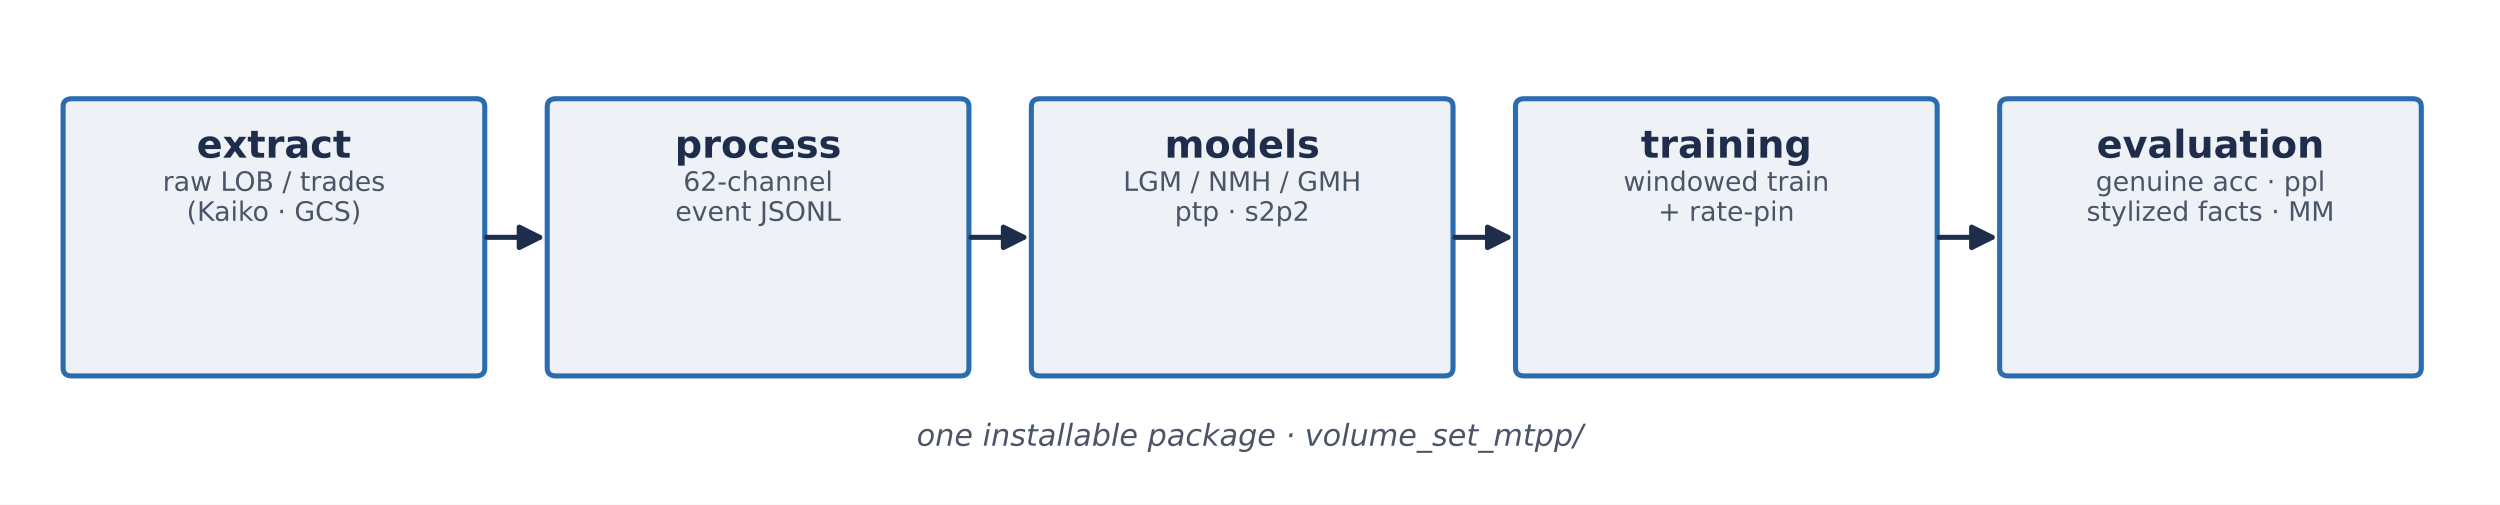
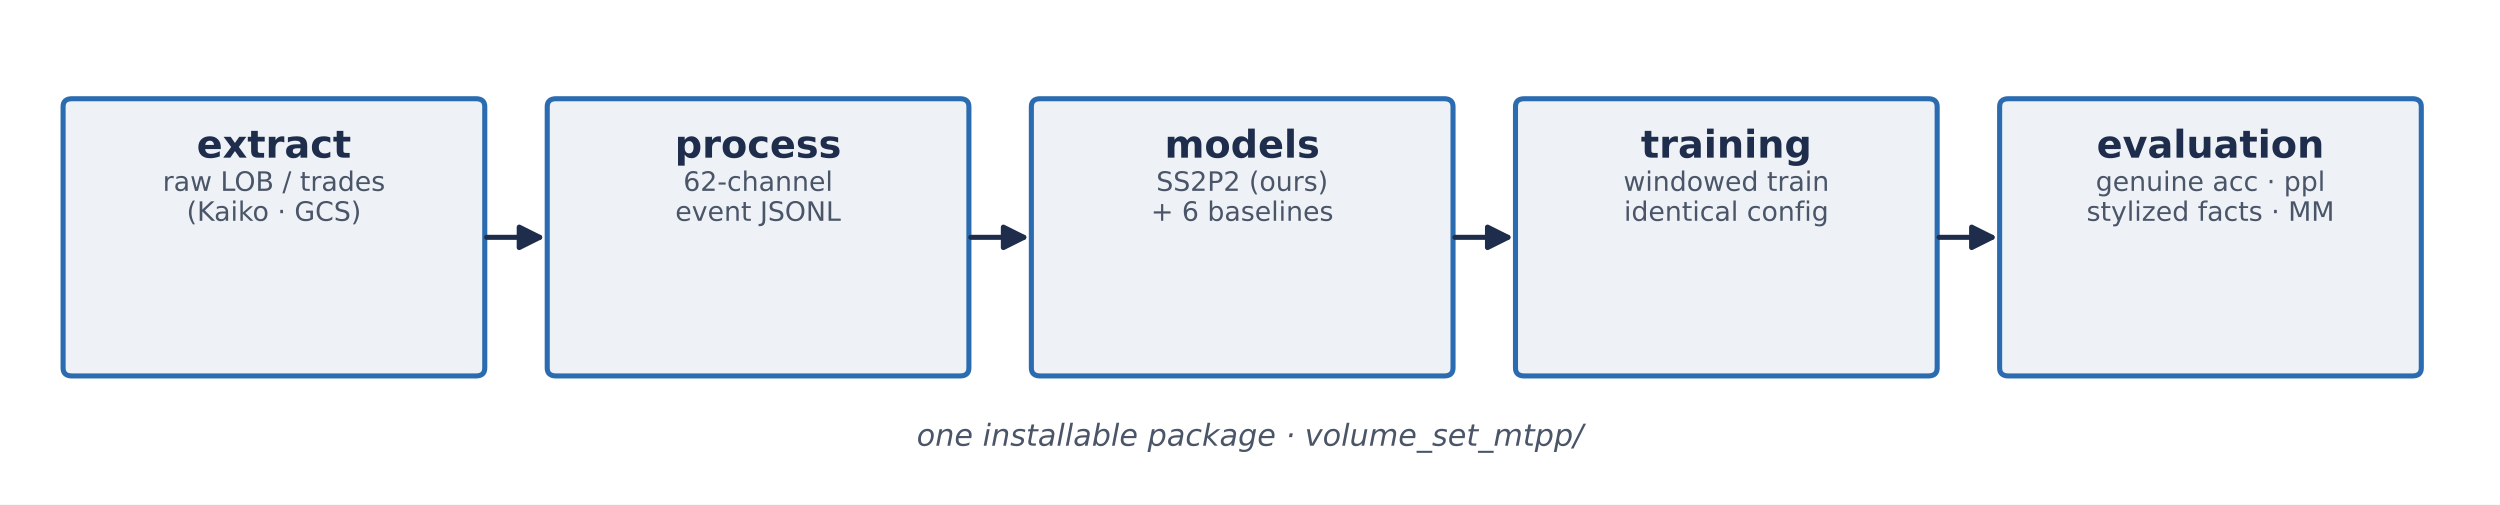
<svg xmlns="http://www.w3.org/2000/svg" width="784.8pt" height="158.4pt" viewBox="0 0 784.8 158.4" version="1.1">
  <defs>
    <style type="text/css">*{stroke-linejoin: round; stroke-linecap: butt}</style>
  </defs>
  <g id="figure_1">
    <g id="patch_1">
      <path d="M 0 158.4  L 784.8 158.4  L 784.8 0  L 0 0  z " style="fill: #ffffff" />
    </g>
    <g id="axes_1">
      <g id="patch_2">
-         <path d="M 22.608 118.017  L 149.374 118.017  Q 152.175 118.017 152.175 115.513  L 152.175 33.496  Q 152.175 30.991 149.374 30.991  L 22.608 30.991  Q 19.807 30.991 19.807 33.496  L 19.807 115.513  Q 19.807 118.017 22.608 118.017  z " clip-path="url(#p5409171f27)" style="fill: #eef2f7; stroke: #2b6cb0; stroke-width: 1.6; stroke-linejoin: miter" />
+         <path d="M 22.608 118.017  L 149.374 118.017  Q 152.175 118.017 152.175 115.513  L 152.175 33.496  Q 152.175 30.991 149.374 30.991  L 22.608 30.991  Q 19.807 30.991 19.807 33.496  L 19.807 115.513  Q 19.807 118.017 22.608 118.017  z " clip-path="url(#p2821964b73)" style="fill: #eef2f7; stroke: #2b6cb0; stroke-width: 1.6; stroke-linejoin: miter" />
      </g>
      <g id="patch_3">
-         <path d="M 152.774 74.504  Q 161.981 74.504 169.399 74.504  " clip-path="url(#p5409171f27)" style="fill: none; stroke: #1f2d4d; stroke-width: 1.6; stroke-linecap: round" />
-         <path d="M 162.999 71.304  L 169.399 74.504  L 162.999 77.704  z " clip-path="url(#p5409171f27)" style="fill: #1f2d4d; stroke: #1f2d4d; stroke-width: 1.6; stroke-linecap: round" />
+         <path d="M 152.774 74.504  Q 161.981 74.504 169.399 74.504  " clip-path="url(#p2821964b73)" style="fill: none; stroke: #1f2d4d; stroke-width: 1.6; stroke-linecap: round" />
+         <path d="M 162.999 71.304  L 169.399 74.504  L 162.999 77.704  z " clip-path="url(#p2821964b73)" style="fill: #1f2d4d; stroke: #1f2d4d; stroke-width: 1.6; stroke-linecap: round" />
      </g>
      <g id="patch_4">
-         <path d="M 174.587 118.017  L 301.353 118.017  Q 304.154 118.017 304.154 115.513  L 304.154 33.496  Q 304.154 30.991 301.353 30.991  L 174.587 30.991  Q 171.785 30.991 171.785 33.496  L 171.785 115.513  Q 171.785 118.017 174.587 118.017  z " clip-path="url(#p5409171f27)" style="fill: #eef2f7; stroke: #2b6cb0; stroke-width: 1.6; stroke-linejoin: miter" />
+         <path d="M 174.587 118.017  L 301.353 118.017  Q 304.154 118.017 304.154 115.513  L 304.154 33.496  Q 304.154 30.991 301.353 30.991  L 174.587 30.991  Q 171.785 30.991 171.785 33.496  L 171.785 115.513  Q 171.785 118.017 174.587 118.017  z " clip-path="url(#p2821964b73)" style="fill: #eef2f7; stroke: #2b6cb0; stroke-width: 1.6; stroke-linejoin: miter" />
      </g>
      <g id="patch_5">
-         <path d="M 304.753 74.504  Q 313.96 74.504 321.378 74.504  " clip-path="url(#p5409171f27)" style="fill: none; stroke: #1f2d4d; stroke-width: 1.6; stroke-linecap: round" />
-         <path d="M 314.978 71.304  L 321.378 74.504  L 314.978 77.704  z " clip-path="url(#p5409171f27)" style="fill: #1f2d4d; stroke: #1f2d4d; stroke-width: 1.6; stroke-linecap: round" />
+         <path d="M 304.753 74.504  Q 313.96 74.504 321.378 74.504  " clip-path="url(#p2821964b73)" style="fill: none; stroke: #1f2d4d; stroke-width: 1.6; stroke-linecap: round" />
+         <path d="M 314.978 71.304  L 321.378 74.504  L 314.978 77.704  z " clip-path="url(#p2821964b73)" style="fill: #1f2d4d; stroke: #1f2d4d; stroke-width: 1.6; stroke-linecap: round" />
      </g>
      <g id="patch_6">
-         <path d="M 326.566 118.017  L 453.332 118.017  Q 456.133 118.017 456.133 115.513  L 456.133 33.496  Q 456.133 30.991 453.332 30.991  L 326.566 30.991  Q 323.764 30.991 323.764 33.496  L 323.764 115.513  Q 323.764 118.017 326.566 118.017  z " clip-path="url(#p5409171f27)" style="fill: #eef2f7; stroke: #2b6cb0; stroke-width: 1.6; stroke-linejoin: miter" />
+         <path d="M 326.566 118.017  L 453.332 118.017  Q 456.133 118.017 456.133 115.513  L 456.133 33.496  Q 456.133 30.991 453.332 30.991  L 326.566 30.991  Q 323.764 30.991 323.764 33.496  L 323.764 115.513  Q 323.764 118.017 326.566 118.017  z " clip-path="url(#p2821964b73)" style="fill: #eef2f7; stroke: #2b6cb0; stroke-width: 1.6; stroke-linejoin: miter" />
      </g>
      <g id="patch_7">
-         <path d="M 456.732 74.504  Q 465.939 74.504 473.357 74.504  " clip-path="url(#p5409171f27)" style="fill: none; stroke: #1f2d4d; stroke-width: 1.6; stroke-linecap: round" />
-         <path d="M 466.957 71.304  L 473.357 74.504  L 466.957 77.704  z " clip-path="url(#p5409171f27)" style="fill: #1f2d4d; stroke: #1f2d4d; stroke-width: 1.6; stroke-linecap: round" />
+         <path d="M 456.732 74.504  Q 465.939 74.504 473.357 74.504  " clip-path="url(#p2821964b73)" style="fill: none; stroke: #1f2d4d; stroke-width: 1.6; stroke-linecap: round" />
+         <path d="M 466.957 71.304  L 473.357 74.504  L 466.957 77.704  z " clip-path="url(#p2821964b73)" style="fill: #1f2d4d; stroke: #1f2d4d; stroke-width: 1.6; stroke-linecap: round" />
      </g>
      <g id="patch_8">
-         <path d="M 478.545 118.017  L 605.311 118.017  Q 608.112 118.017 608.112 115.513  L 608.112 33.496  Q 608.112 30.991 605.311 30.991  L 478.545 30.991  Q 475.743 30.991 475.743 33.496  L 475.743 115.513  Q 475.743 118.017 478.545 118.017  z " clip-path="url(#p5409171f27)" style="fill: #eef2f7; stroke: #2b6cb0; stroke-width: 1.6; stroke-linejoin: miter" />
+         <path d="M 478.545 118.017  L 605.311 118.017  Q 608.112 118.017 608.112 115.513  L 608.112 33.496  Q 608.112 30.991 605.311 30.991  L 478.545 30.991  Q 475.743 30.991 475.743 33.496  L 475.743 115.513  Q 475.743 118.017 478.545 118.017  z " clip-path="url(#p2821964b73)" style="fill: #eef2f7; stroke: #2b6cb0; stroke-width: 1.6; stroke-linejoin: miter" />
      </g>
      <g id="patch_9">
-         <path d="M 608.711 74.504  Q 617.918 74.504 625.336 74.504  " clip-path="url(#p5409171f27)" style="fill: none; stroke: #1f2d4d; stroke-width: 1.6; stroke-linecap: round" />
-         <path d="M 618.936 71.304  L 625.336 74.504  L 618.936 77.704  z " clip-path="url(#p5409171f27)" style="fill: #1f2d4d; stroke: #1f2d4d; stroke-width: 1.6; stroke-linecap: round" />
+         <path d="M 608.711 74.504  Q 617.918 74.504 625.336 74.504  " clip-path="url(#p2821964b73)" style="fill: none; stroke: #1f2d4d; stroke-width: 1.6; stroke-linecap: round" />
+         <path d="M 618.936 71.304  L 625.336 74.504  L 618.936 77.704  z " clip-path="url(#p2821964b73)" style="fill: #1f2d4d; stroke: #1f2d4d; stroke-width: 1.6; stroke-linecap: round" />
      </g>
      <g id="patch_10">
-         <path d="M 630.524 118.017  L 757.289 118.017  Q 760.091 118.017 760.091 115.513  L 760.091 33.496  Q 760.091 30.991 757.289 30.991  L 630.524 30.991  Q 627.722 30.991 627.722 33.496  L 627.722 115.513  Q 627.722 118.017 630.524 118.017  z " clip-path="url(#p5409171f27)" style="fill: #eef2f7; stroke: #2b6cb0; stroke-width: 1.6; stroke-linejoin: miter" />
+         <path d="M 630.524 118.017  L 757.289 118.017  Q 760.091 118.017 760.091 115.513  L 760.091 33.496  Q 760.091 30.991 757.289 30.991  L 630.524 30.991  Q 627.722 30.991 627.722 33.496  L 627.722 115.513  Q 627.722 118.017 630.524 118.017  z " clip-path="url(#p2821964b73)" style="fill: #eef2f7; stroke: #2b6cb0; stroke-width: 1.6; stroke-linejoin: miter" />
      </g>
      <g id="text_1">
        <text style="fill: #1f2d4d; font: 700 12px 'DejaVu Sans', 'Bitstream Vera Sans', 'Computer Modern Sans Serif', 'Lucida Grande', 'Verdana', 'Geneva', 'Lucid', 'Arial', 'Helvetica', 'Avant Garde', sans-serif; text-anchor: middle" x="85.991" y="49.501" transform="rotate(-0 85.99091 49.50073)">extract</text>
      </g>
      <g id="text_2">
        <text style="fill: #4a5568; font: 8.4px 'DejaVu Sans', 'Bitstream Vera Sans', 'Computer Modern Sans Serif', 'Lucida Grande', 'Verdana', 'Geneva', 'Lucid', 'Arial', 'Helvetica', 'Avant Garde', sans-serif" transform="translate(51.07513 59.91312)">raw LOB / trades</text>
        <text style="fill: #4a5568; font: 8.4px 'DejaVu Sans', 'Bitstream Vera Sans', 'Computer Modern Sans Serif', 'Lucida Grande', 'Verdana', 'Geneva', 'Lucid', 'Arial', 'Helvetica', 'Avant Garde', sans-serif" transform="translate(58.5846 69.31928)">(Kaiko · GCS)</text>
      </g>
      <g id="text_3">
        <text style="fill: #1f2d4d; font: 700 12px 'DejaVu Sans', 'Bitstream Vera Sans', 'Computer Modern Sans Serif', 'Lucida Grande', 'Verdana', 'Geneva', 'Lucid', 'Arial', 'Helvetica', 'Avant Garde', sans-serif; text-anchor: middle" x="237.97" y="49.501" transform="rotate(-0 237.9698 49.50073)">process</text>
      </g>
      <g id="text_4">
        <text style="fill: #4a5568; font: 8.4px 'DejaVu Sans', 'Bitstream Vera Sans', 'Computer Modern Sans Serif', 'Lucida Grande', 'Verdana', 'Geneva', 'Lucid', 'Arial', 'Helvetica', 'Avant Garde', sans-serif" transform="translate(214.4905 59.91312)">62-channel</text>
        <text style="fill: #4a5568; font: 8.4px 'DejaVu Sans', 'Bitstream Vera Sans', 'Computer Modern Sans Serif', 'Lucida Grande', 'Verdana', 'Geneva', 'Lucid', 'Arial', 'Helvetica', 'Avant Garde', sans-serif" transform="translate(211.9784 69.31928)">event JSONL</text>
      </g>
      <g id="text_5">
        <text style="fill: #1f2d4d; font: 700 12px 'DejaVu Sans', 'Bitstream Vera Sans', 'Computer Modern Sans Serif', 'Lucida Grande', 'Verdana', 'Geneva', 'Lucid', 'Arial', 'Helvetica', 'Avant Garde', sans-serif; text-anchor: middle" x="389.949" y="49.501" transform="rotate(-0 389.9487 49.50073)">models</text>
      </g>
      <g id="text_6">
-         <text style="fill: #4a5568; font: 8.4px 'DejaVu Sans', 'Bitstream Vera Sans', 'Computer Modern Sans Serif', 'Lucida Grande', 'Verdana', 'Geneva', 'Lucid', 'Arial', 'Helvetica', 'Avant Garde', sans-serif" transform="translate(352.6002 59.91312)">LGM / NMH / GMH</text>
-         <text style="fill: #4a5568; font: 8.4px 'DejaVu Sans', 'Bitstream Vera Sans', 'Computer Modern Sans Serif', 'Lucida Grande', 'Verdana', 'Geneva', 'Lucid', 'Arial', 'Helvetica', 'Avant Garde', sans-serif" transform="translate(368.7663 69.31928)">ptp · s2p2</text>
+         <text style="fill: #4a5568; font: 8.4px 'DejaVu Sans', 'Bitstream Vera Sans', 'Computer Modern Sans Serif', 'Lucida Grande', 'Verdana', 'Geneva', 'Lucid', 'Arial', 'Helvetica', 'Avant Garde', sans-serif" transform="translate(362.9808 59.91312)">SS2P2 (ours)</text>
+         <text style="fill: #4a5568; font: 8.4px 'DejaVu Sans', 'Bitstream Vera Sans', 'Computer Modern Sans Serif', 'Lucida Grande', 'Verdana', 'Geneva', 'Lucid', 'Arial', 'Helvetica', 'Avant Garde', sans-serif" transform="translate(361.3074 69.31928)">+ 6 baselines</text>
      </g>
      <g id="text_7">
        <text style="fill: #1f2d4d; font: 700 12px 'DejaVu Sans', 'Bitstream Vera Sans', 'Computer Modern Sans Serif', 'Lucida Grande', 'Verdana', 'Geneva', 'Lucid', 'Arial', 'Helvetica', 'Avant Garde', sans-serif; text-anchor: middle" x="541.928" y="49.501" transform="rotate(-0 541.9276 49.50073)">training</text>
      </g>
      <g id="text_8">
        <text style="fill: #4a5568; font: 8.4px 'DejaVu Sans', 'Bitstream Vera Sans', 'Computer Modern Sans Serif', 'Lucida Grande', 'Verdana', 'Geneva', 'Lucid', 'Arial', 'Helvetica', 'Avant Garde', sans-serif" transform="translate(509.6323 59.91312)">windowed train</text>
-         <text style="fill: #4a5568; font: 8.4px 'DejaVu Sans', 'Bitstream Vera Sans', 'Computer Modern Sans Serif', 'Lucida Grande', 'Verdana', 'Geneva', 'Lucid', 'Arial', 'Helvetica', 'Avant Garde', sans-serif" transform="translate(520.5319 69.31928)">+ rate-pin</text>
+         <text style="fill: #4a5568; font: 8.4px 'DejaVu Sans', 'Bitstream Vera Sans', 'Computer Modern Sans Serif', 'Lucida Grande', 'Verdana', 'Geneva', 'Lucid', 'Arial', 'Helvetica', 'Avant Garde', sans-serif" transform="translate(509.7976 69.31928)">identical config</text>
      </g>
      <g id="text_9">
        <text style="fill: #1f2d4d; font: 700 12px 'DejaVu Sans', 'Bitstream Vera Sans', 'Computer Modern Sans Serif', 'Lucida Grande', 'Verdana', 'Geneva', 'Lucid', 'Arial', 'Helvetica', 'Avant Garde', sans-serif; text-anchor: middle" x="693.907" y="49.501" transform="rotate(-0 693.9065 49.50073)">evaluation</text>
      </g>
      <g id="text_10">
        <text style="fill: #4a5568; font: 8.4px 'DejaVu Sans', 'Bitstream Vera Sans', 'Computer Modern Sans Serif', 'Lucida Grande', 'Verdana', 'Geneva', 'Lucid', 'Arial', 'Helvetica', 'Avant Garde', sans-serif" transform="translate(657.8883 59.91312)">genuine acc · ppl</text>
        <text style="fill: #4a5568; font: 8.4px 'DejaVu Sans', 'Bitstream Vera Sans', 'Computer Modern Sans Serif', 'Lucida Grande', 'Verdana', 'Geneva', 'Lucid', 'Arial', 'Helvetica', 'Avant Garde', sans-serif" transform="translate(655.0145 69.31928)">stylized facts · MM</text>
      </g>
      <g id="text_11">
        <text style="fill: #4a5568; font: italic 9.5px 'DejaVu Sans', 'Bitstream Vera Sans', 'Computer Modern Sans Serif', 'Lucida Grande', 'Verdana', 'Geneva', 'Lucid', 'Arial', 'Helvetica', 'Avant Garde', sans-serif; text-anchor: middle" x="392.4" y="139.93" transform="rotate(-0 392.4 139.9304)">one installable package  ·  volume_set_mtpp/</text>
      </g>
    </g>
  </g>
  <defs>
-     <clipPath id="p5409171f27">
+     <clipPath id="p2821964b73">
      <rect x="7.2" y="7.2" width="770.4" height="144" />
    </clipPath>
  </defs>
</svg>
